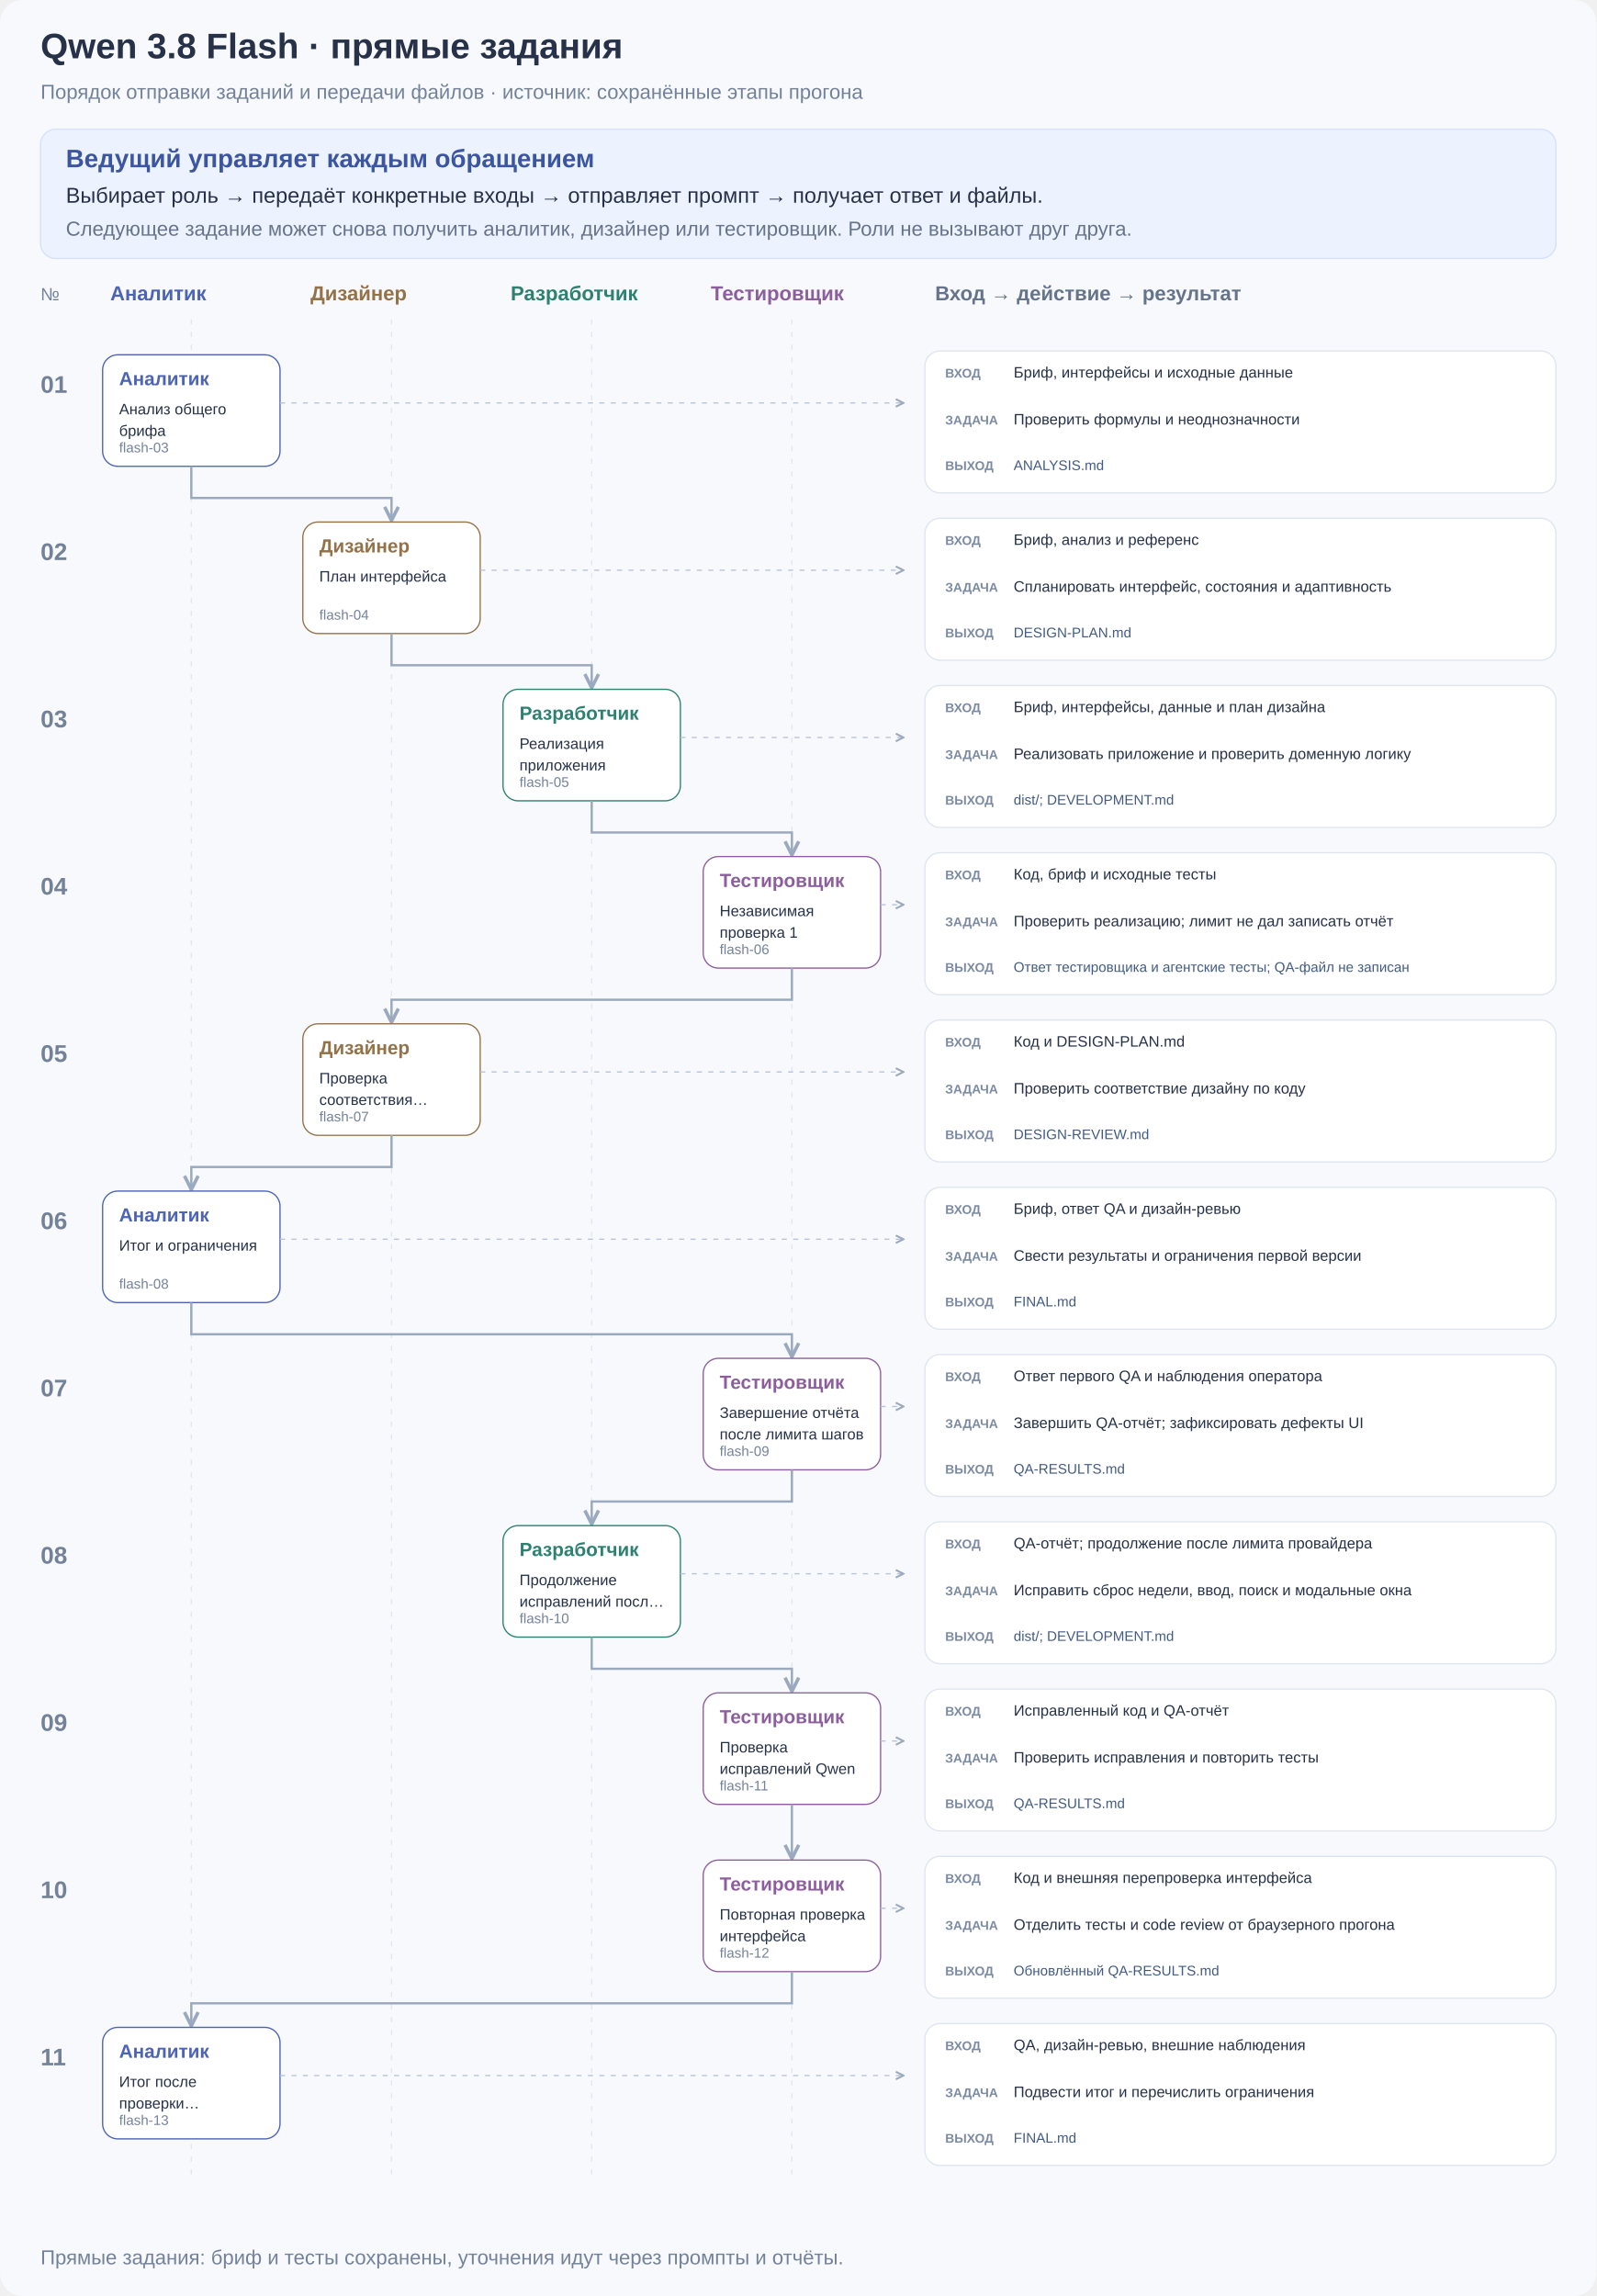
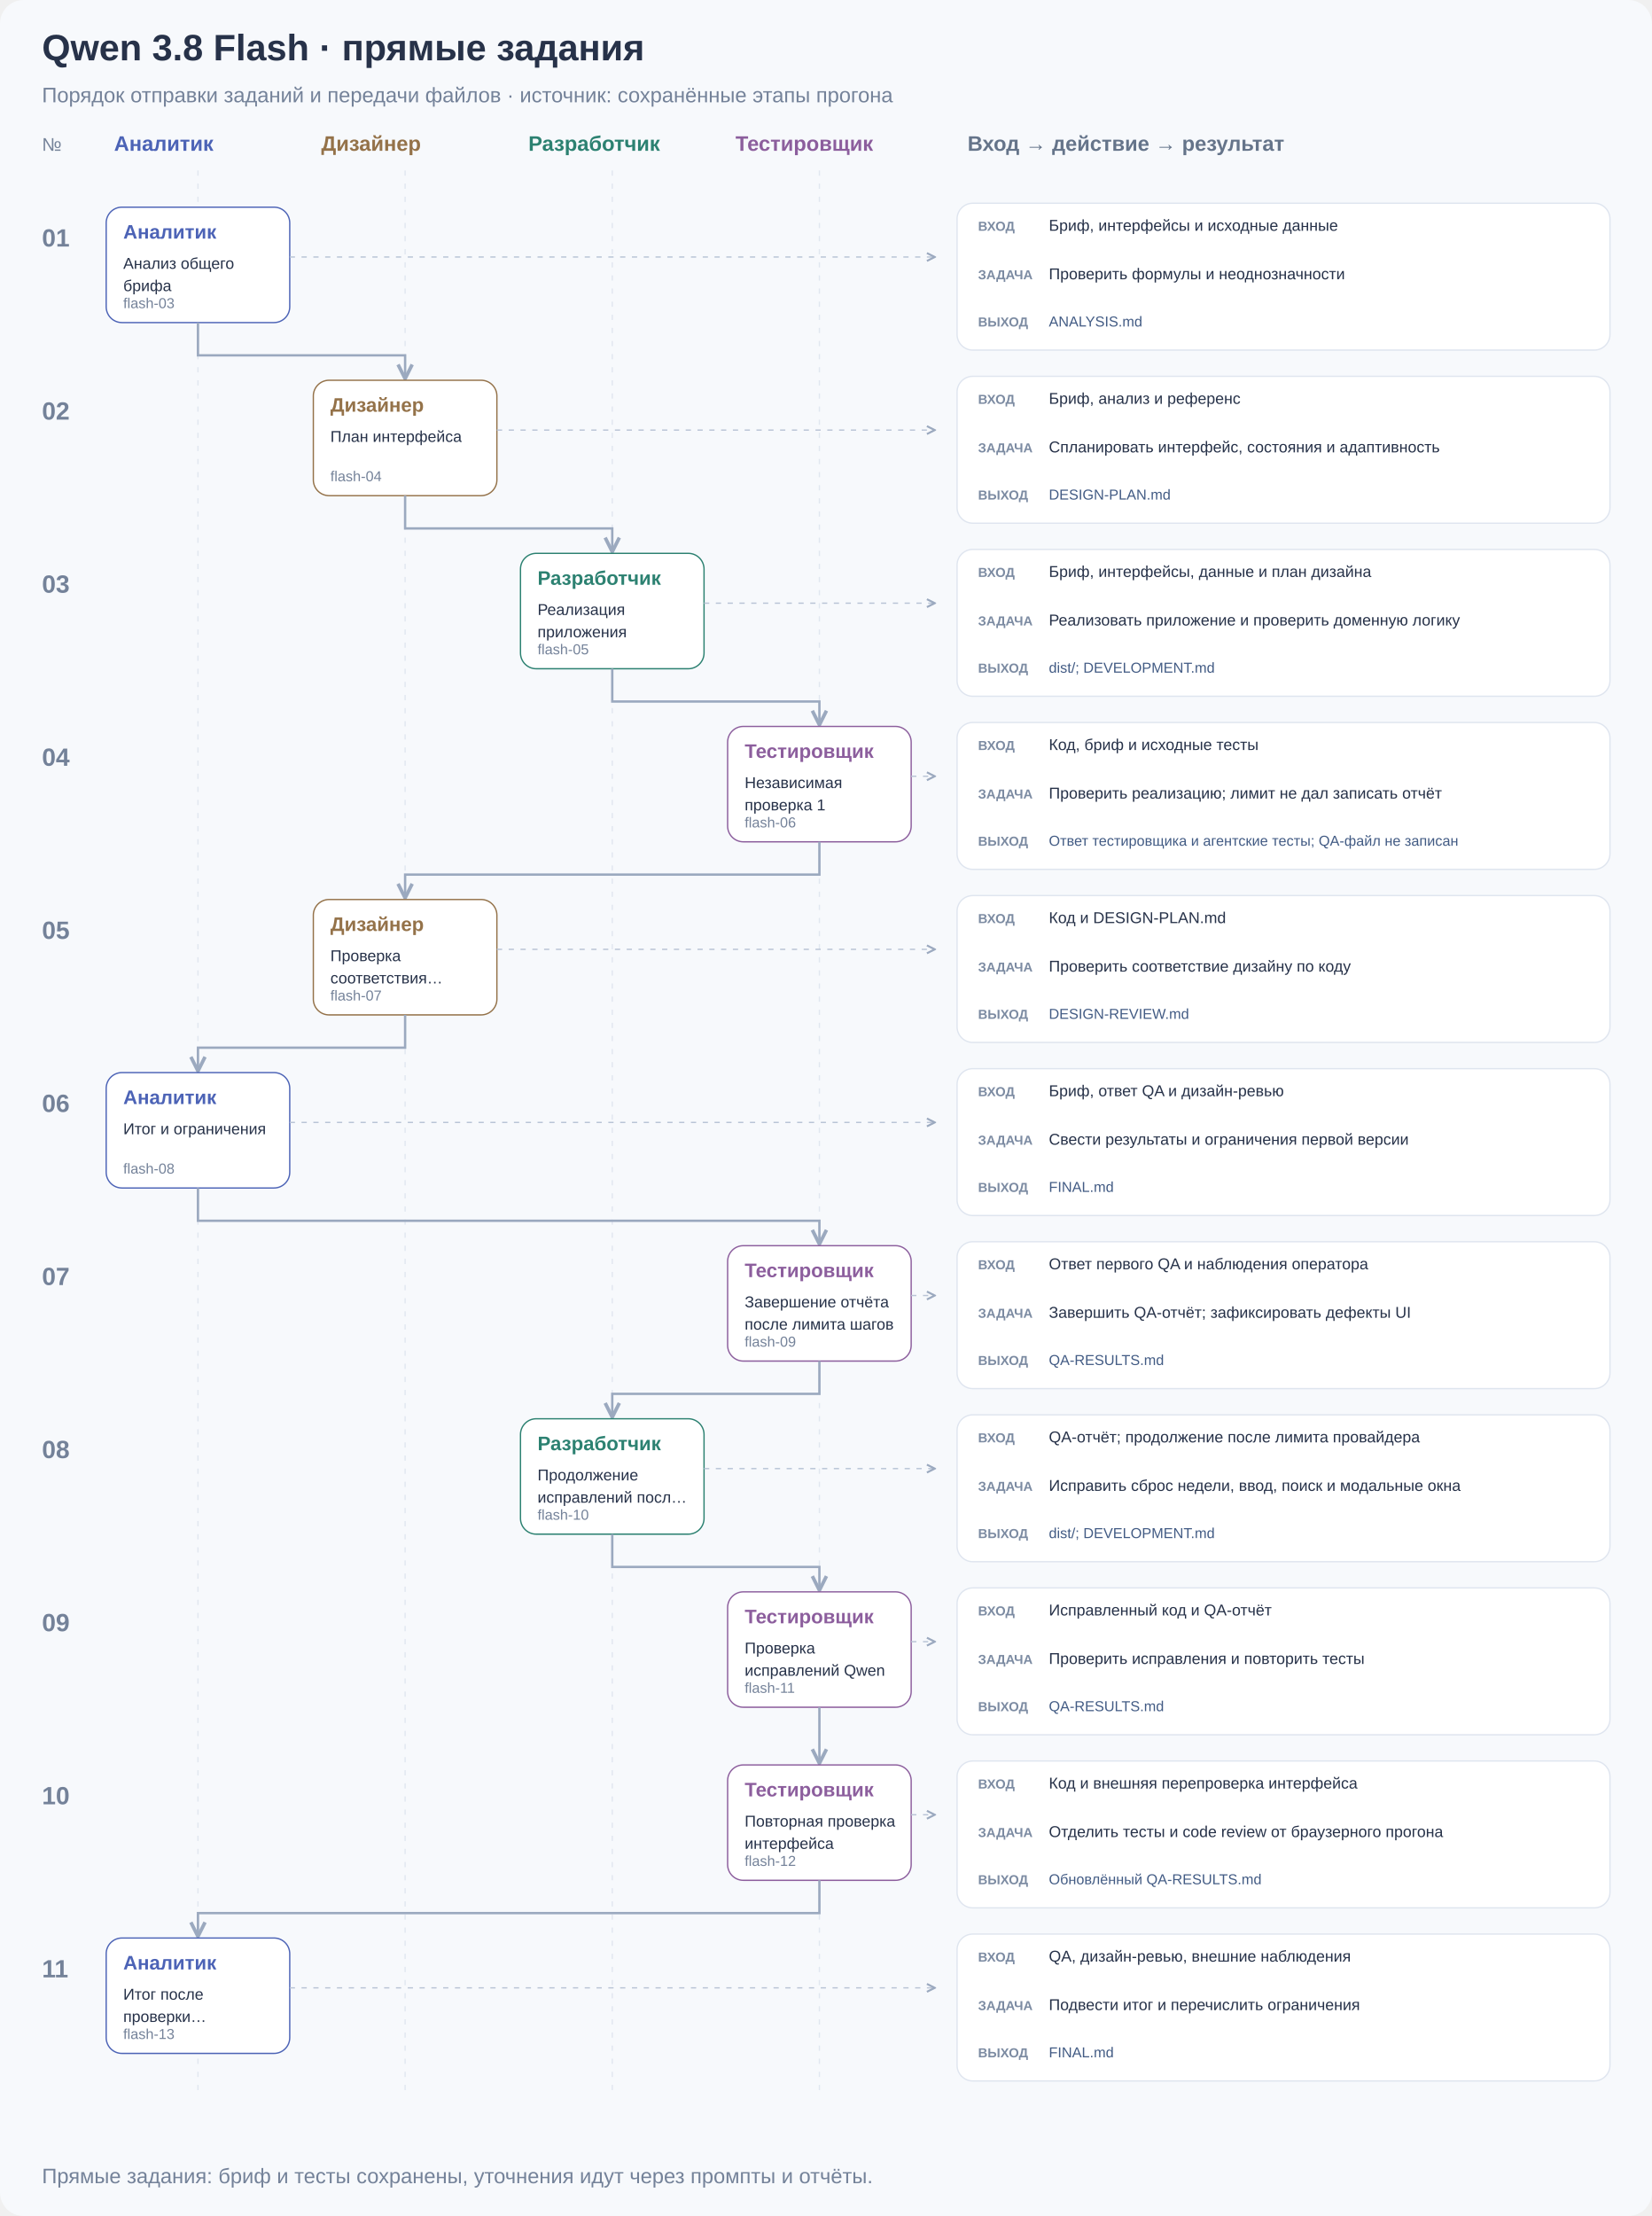
- <svg xmlns="http://www.w3.org/2000/svg" width="1260" height="1812" viewBox="0 0 1260 1812" role="img" aria-labelledby="title desc">
+ <svg xmlns="http://www.w3.org/2000/svg" width="1260" height="1690" viewBox="0 0 1260 1690" role="img" aria-labelledby="title desc">
  <defs>
    <marker id="arrow" markerWidth="8" markerHeight="8" refX="6" refY="4" orient="auto">
      <path d="M1 1 L7 4 L1 7" fill="none" stroke="#9ba9bf" stroke-width="1.5" />
    </marker>
  </defs>
-   <rect width="1260" height="1812" rx="18" fill="#f7f9fc" />
+   <rect width="1260" height="1690" rx="18" fill="#f7f9fc" />
  <g font-family="Segoe UI,Arial,sans-serif">
    <text x="32" y="46" font-size="28" fill="#273249" font-weight="700">Qwen 3.8 Flash · прямые задания</text>
    <text x="32" y="78" font-size="16" fill="#748299" font-weight="400">Порядок отправки заданий и передачи файлов · источник: сохранённые этапы прогона</text>
-     <rect x="32" y="102" width="1196" height="102" rx="12" fill="#edf2ff" stroke="#d7e0fa" />
-     <text x="52" y="132" font-size="20" fill="#3b55a0" font-weight="650">Ведущий управляет каждым обращением</text>
-     <text x="52" y="160" font-size="17" fill="#273249" font-weight="400">Выбирает роль → передаёт конкретные входы → отправляет промпт → получает ответ и файлы.</text>
-     <text x="52" y="186" font-size="16" fill="#65748a" font-weight="400">Следующее задание может снова получить аналитик, дизайнер или тестировщик. Роли не вызывают друг друга.</text>
-     <text x="32" y="237" font-size="14" fill="#748299" font-weight="400">№</text>
-     <text x="87" y="237" font-size="16" fill="#4c63b6" font-weight="650">Аналитик</text>
-     <text x="245" y="237" font-size="16" fill="#947249" font-weight="650">Дизайнер</text>
-     <text x="403" y="237" font-size="16" fill="#2c8171" font-weight="650">Разработчик</text>
-     <text x="561" y="237" font-size="16" fill="#8c5e9d" font-weight="650">Тестировщик</text>
-     <text x="738" y="237" font-size="16" fill="#65748a" font-weight="650">Вход → действие → результат</text>
-     <path d="M151 252 V1720" stroke="#e1e7f0" stroke-dasharray="4 6" />
-     <path d="M309 252 V1720" stroke="#e1e7f0" stroke-dasharray="4 6" />
-     <path d="M467 252 V1720" stroke="#e1e7f0" stroke-dasharray="4 6" />
-     <path d="M625 252 V1720" stroke="#e1e7f0" stroke-dasharray="4 6" />
-     <text x="32" y="310" font-size="19" fill="#748299" font-weight="600">01</text>
-     <rect x="81" y="280" width="140" height="88" rx="12" fill="#ffffff" stroke="#4c63b6" />
-     <text x="94" y="304" font-size="15" fill="#4c63b6" font-weight="650">Аналитик</text>
-     <text x="94" y="327" font-size="12" fill="#273249" font-weight="400">Анализ общего</text>
-     <text x="94" y="344" font-size="12" fill="#273249" font-weight="400">брифа</text>
-     <text x="94" y="357" font-size="11" fill="#748299" font-weight="400">flash-03</text>
-     <path d="M221 318 H712" stroke="#b9c4d6" stroke-dasharray="4 5" marker-end="url(#arrow)" />
-     <rect x="730" y="277" width="498" height="112" rx="12" fill="#ffffff" stroke="#dfe5ef" />
-     <text x="746" y="298" font-size="10" fill="#7c8ba2" font-weight="650">ВХОД</text>
-     <text x="800" y="298" font-size="12" fill="#273249" font-weight="400">Бриф, интерфейсы и исходные данные</text>
-     <text x="746" y="335" font-size="10" fill="#7c8ba2" font-weight="650">ЗАДАЧА</text>
-     <text x="800" y="335" font-size="12" fill="#273249" font-weight="400">Проверить формулы и неоднозначности</text>
-     <text x="746" y="371" font-size="10" fill="#7c8ba2" font-weight="650">ВЫХОД</text>
-     <text x="800" y="371" font-size="11" fill="#425b84" font-weight="400">ANALYSIS.md</text>
-     <path d="M151 368 V393 H309 V409" fill="none" stroke="#9ba9bf" stroke-width="1.8" marker-end="url(#arrow)" />
-     <text x="32" y="442" font-size="19" fill="#748299" font-weight="600">02</text>
-     <rect x="239" y="412" width="140" height="88" rx="12" fill="#ffffff" stroke="#947249" />
-     <text x="252" y="436" font-size="15" fill="#947249" font-weight="650">Дизайнер</text>
-     <text x="252" y="459" font-size="12" fill="#273249" font-weight="400">План интерфейса</text>
-     <text x="252" y="489" font-size="11" fill="#748299" font-weight="400">flash-04</text>
-     <path d="M379 450 H712" stroke="#b9c4d6" stroke-dasharray="4 5" marker-end="url(#arrow)" />
-     <rect x="730" y="409" width="498" height="112" rx="12" fill="#ffffff" stroke="#dfe5ef" />
-     <text x="746" y="430" font-size="10" fill="#7c8ba2" font-weight="650">ВХОД</text>
-     <text x="800" y="430" font-size="12" fill="#273249" font-weight="400">Бриф, анализ и референс</text>
-     <text x="746" y="467" font-size="10" fill="#7c8ba2" font-weight="650">ЗАДАЧА</text>
-     <text x="800" y="467" font-size="12" fill="#273249" font-weight="400">Спланировать интерфейс, состояния и адаптивность</text>
-     <text x="746" y="503" font-size="10" fill="#7c8ba2" font-weight="650">ВЫХОД</text>
-     <text x="800" y="503" font-size="11" fill="#425b84" font-weight="400">DESIGN-PLAN.md</text>
-     <path d="M309 500 V525 H467 V541" fill="none" stroke="#9ba9bf" stroke-width="1.8" marker-end="url(#arrow)" />
-     <text x="32" y="574" font-size="19" fill="#748299" font-weight="600">03</text>
-     <rect x="397" y="544" width="140" height="88" rx="12" fill="#ffffff" stroke="#2c8171" />
-     <text x="410" y="568" font-size="15" fill="#2c8171" font-weight="650">Разработчик</text>
-     <text x="410" y="591" font-size="12" fill="#273249" font-weight="400">Реализация</text>
-     <text x="410" y="608" font-size="12" fill="#273249" font-weight="400">приложения</text>
-     <text x="410" y="621" font-size="11" fill="#748299" font-weight="400">flash-05</text>
-     <path d="M537 582 H712" stroke="#b9c4d6" stroke-dasharray="4 5" marker-end="url(#arrow)" />
-     <rect x="730" y="541" width="498" height="112" rx="12" fill="#ffffff" stroke="#dfe5ef" />
-     <text x="746" y="562" font-size="10" fill="#7c8ba2" font-weight="650">ВХОД</text>
-     <text x="800" y="562" font-size="12" fill="#273249" font-weight="400">Бриф, интерфейсы, данные и план дизайна</text>
-     <text x="746" y="599" font-size="10" fill="#7c8ba2" font-weight="650">ЗАДАЧА</text>
-     <text x="800" y="599" font-size="12" fill="#273249" font-weight="400">Реализовать приложение и проверить доменную логику</text>
-     <text x="746" y="635" font-size="10" fill="#7c8ba2" font-weight="650">ВЫХОД</text>
-     <text x="800" y="635" font-size="11" fill="#425b84" font-weight="400">dist/; DEVELOPMENT.md</text>
-     <path d="M467 632 V657 H625 V673" fill="none" stroke="#9ba9bf" stroke-width="1.8" marker-end="url(#arrow)" />
-     <text x="32" y="706" font-size="19" fill="#748299" font-weight="600">04</text>
-     <rect x="555" y="676" width="140" height="88" rx="12" fill="#ffffff" stroke="#8c5e9d" />
-     <text x="568" y="700" font-size="15" fill="#8c5e9d" font-weight="650">Тестировщик</text>
-     <text x="568" y="723" font-size="12" fill="#273249" font-weight="400">Независимая</text>
-     <text x="568" y="740" font-size="12" fill="#273249" font-weight="400">проверка 1</text>
-     <text x="568" y="753" font-size="11" fill="#748299" font-weight="400">flash-06</text>
-     <path d="M695 714 H712" stroke="#b9c4d6" stroke-dasharray="4 5" marker-end="url(#arrow)" />
-     <rect x="730" y="673" width="498" height="112" rx="12" fill="#ffffff" stroke="#dfe5ef" />
-     <text x="746" y="694" font-size="10" fill="#7c8ba2" font-weight="650">ВХОД</text>
-     <text x="800" y="694" font-size="12" fill="#273249" font-weight="400">Код, бриф и исходные тесты</text>
-     <text x="746" y="731" font-size="10" fill="#7c8ba2" font-weight="650">ЗАДАЧА</text>
-     <text x="800" y="731" font-size="12" fill="#273249" font-weight="400">Проверить реализацию; лимит не дал записать отчёт</text>
-     <text x="746" y="767" font-size="10" fill="#7c8ba2" font-weight="650">ВЫХОД</text>
-     <text x="800" y="767" font-size="11" fill="#425b84" font-weight="400">Ответ тестировщика и агентские тесты; QA-файл не записан</text>
-     <path d="M625 764 V789 H309 V805" fill="none" stroke="#9ba9bf" stroke-width="1.8" marker-end="url(#arrow)" />
-     <text x="32" y="838" font-size="19" fill="#748299" font-weight="600">05</text>
-     <rect x="239" y="808" width="140" height="88" rx="12" fill="#ffffff" stroke="#947249" />
-     <text x="252" y="832" font-size="15" fill="#947249" font-weight="650">Дизайнер</text>
-     <text x="252" y="855" font-size="12" fill="#273249" font-weight="400">Проверка</text>
-     <text x="252" y="872" font-size="12" fill="#273249" font-weight="400">соответствия…</text>
-     <text x="252" y="885" font-size="11" fill="#748299" font-weight="400">flash-07</text>
-     <path d="M379 846 H712" stroke="#b9c4d6" stroke-dasharray="4 5" marker-end="url(#arrow)" />
-     <rect x="730" y="805" width="498" height="112" rx="12" fill="#ffffff" stroke="#dfe5ef" />
-     <text x="746" y="826" font-size="10" fill="#7c8ba2" font-weight="650">ВХОД</text>
-     <text x="800" y="826" font-size="12" fill="#273249" font-weight="400">Код и DESIGN-PLAN.md</text>
-     <text x="746" y="863" font-size="10" fill="#7c8ba2" font-weight="650">ЗАДАЧА</text>
-     <text x="800" y="863" font-size="12" fill="#273249" font-weight="400">Проверить соответствие дизайну по коду</text>
-     <text x="746" y="899" font-size="10" fill="#7c8ba2" font-weight="650">ВЫХОД</text>
-     <text x="800" y="899" font-size="11" fill="#425b84" font-weight="400">DESIGN-REVIEW.md</text>
-     <path d="M309 896 V921 H151 V937" fill="none" stroke="#9ba9bf" stroke-width="1.8" marker-end="url(#arrow)" />
-     <text x="32" y="970" font-size="19" fill="#748299" font-weight="600">06</text>
-     <rect x="81" y="940" width="140" height="88" rx="12" fill="#ffffff" stroke="#4c63b6" />
-     <text x="94" y="964" font-size="15" fill="#4c63b6" font-weight="650">Аналитик</text>
-     <text x="94" y="987" font-size="12" fill="#273249" font-weight="400">Итог и ограничения</text>
-     <text x="94" y="1017" font-size="11" fill="#748299" font-weight="400">flash-08</text>
-     <path d="M221 978 H712" stroke="#b9c4d6" stroke-dasharray="4 5" marker-end="url(#arrow)" />
-     <rect x="730" y="937" width="498" height="112" rx="12" fill="#ffffff" stroke="#dfe5ef" />
-     <text x="746" y="958" font-size="10" fill="#7c8ba2" font-weight="650">ВХОД</text>
-     <text x="800" y="958" font-size="12" fill="#273249" font-weight="400">Бриф, ответ QA и дизайн-ревью</text>
-     <text x="746" y="995" font-size="10" fill="#7c8ba2" font-weight="650">ЗАДАЧА</text>
-     <text x="800" y="995" font-size="12" fill="#273249" font-weight="400">Свести результаты и ограничения первой версии</text>
-     <text x="746" y="1031" font-size="10" fill="#7c8ba2" font-weight="650">ВЫХОД</text>
-     <text x="800" y="1031" font-size="11" fill="#425b84" font-weight="400">FINAL.md</text>
-     <path d="M151 1028 V1053 H625 V1069" fill="none" stroke="#9ba9bf" stroke-width="1.8" marker-end="url(#arrow)" />
-     <text x="32" y="1102" font-size="19" fill="#748299" font-weight="600">07</text>
-     <rect x="555" y="1072" width="140" height="88" rx="12" fill="#ffffff" stroke="#8c5e9d" />
-     <text x="568" y="1096" font-size="15" fill="#8c5e9d" font-weight="650">Тестировщик</text>
-     <text x="568" y="1119" font-size="12" fill="#273249" font-weight="400">Завершение отчёта</text>
-     <text x="568" y="1136" font-size="12" fill="#273249" font-weight="400">после лимита шагов</text>
-     <text x="568" y="1149" font-size="11" fill="#748299" font-weight="400">flash-09</text>
-     <path d="M695 1110 H712" stroke="#b9c4d6" stroke-dasharray="4 5" marker-end="url(#arrow)" />
-     <rect x="730" y="1069" width="498" height="112" rx="12" fill="#ffffff" stroke="#dfe5ef" />
-     <text x="746" y="1090" font-size="10" fill="#7c8ba2" font-weight="650">ВХОД</text>
-     <text x="800" y="1090" font-size="12" fill="#273249" font-weight="400">Ответ первого QA и наблюдения оператора</text>
-     <text x="746" y="1127" font-size="10" fill="#7c8ba2" font-weight="650">ЗАДАЧА</text>
-     <text x="800" y="1127" font-size="12" fill="#273249" font-weight="400">Завершить QA-отчёт; зафиксировать дефекты UI</text>
-     <text x="746" y="1163" font-size="10" fill="#7c8ba2" font-weight="650">ВЫХОД</text>
-     <text x="800" y="1163" font-size="11" fill="#425b84" font-weight="400">QA-RESULTS.md</text>
-     <path d="M625 1160 V1185 H467 V1201" fill="none" stroke="#9ba9bf" stroke-width="1.8" marker-end="url(#arrow)" />
-     <text x="32" y="1234" font-size="19" fill="#748299" font-weight="600">08</text>
-     <rect x="397" y="1204" width="140" height="88" rx="12" fill="#ffffff" stroke="#2c8171" />
-     <text x="410" y="1228" font-size="15" fill="#2c8171" font-weight="650">Разработчик</text>
-     <text x="410" y="1251" font-size="12" fill="#273249" font-weight="400">Продолжение</text>
-     <text x="410" y="1268" font-size="12" fill="#273249" font-weight="400">исправлений посл…</text>
-     <text x="410" y="1281" font-size="11" fill="#748299" font-weight="400">flash-10</text>
-     <path d="M537 1242 H712" stroke="#b9c4d6" stroke-dasharray="4 5" marker-end="url(#arrow)" />
-     <rect x="730" y="1201" width="498" height="112" rx="12" fill="#ffffff" stroke="#dfe5ef" />
-     <text x="746" y="1222" font-size="10" fill="#7c8ba2" font-weight="650">ВХОД</text>
-     <text x="800" y="1222" font-size="12" fill="#273249" font-weight="400">QA-отчёт; продолжение после лимита провайдера</text>
-     <text x="746" y="1259" font-size="10" fill="#7c8ba2" font-weight="650">ЗАДАЧА</text>
-     <text x="800" y="1259" font-size="12" fill="#273249" font-weight="400">Исправить сброс недели, ввод, поиск и модальные окна</text>
-     <text x="746" y="1295" font-size="10" fill="#7c8ba2" font-weight="650">ВЫХОД</text>
-     <text x="800" y="1295" font-size="11" fill="#425b84" font-weight="400">dist/; DEVELOPMENT.md</text>
-     <path d="M467 1292 V1317 H625 V1333" fill="none" stroke="#9ba9bf" stroke-width="1.8" marker-end="url(#arrow)" />
-     <text x="32" y="1366" font-size="19" fill="#748299" font-weight="600">09</text>
-     <rect x="555" y="1336" width="140" height="88" rx="12" fill="#ffffff" stroke="#8c5e9d" />
-     <text x="568" y="1360" font-size="15" fill="#8c5e9d" font-weight="650">Тестировщик</text>
-     <text x="568" y="1383" font-size="12" fill="#273249" font-weight="400">Проверка</text>
-     <text x="568" y="1400" font-size="12" fill="#273249" font-weight="400">исправлений Qwen</text>
-     <text x="568" y="1413" font-size="11" fill="#748299" font-weight="400">flash-11</text>
-     <path d="M695 1374 H712" stroke="#b9c4d6" stroke-dasharray="4 5" marker-end="url(#arrow)" />
-     <rect x="730" y="1333" width="498" height="112" rx="12" fill="#ffffff" stroke="#dfe5ef" />
-     <text x="746" y="1354" font-size="10" fill="#7c8ba2" font-weight="650">ВХОД</text>
-     <text x="800" y="1354" font-size="12" fill="#273249" font-weight="400">Исправленный код и QA-отчёт</text>
-     <text x="746" y="1391" font-size="10" fill="#7c8ba2" font-weight="650">ЗАДАЧА</text>
-     <text x="800" y="1391" font-size="12" fill="#273249" font-weight="400">Проверить исправления и повторить тесты</text>
-     <text x="746" y="1427" font-size="10" fill="#7c8ba2" font-weight="650">ВЫХОД</text>
-     <text x="800" y="1427" font-size="11" fill="#425b84" font-weight="400">QA-RESULTS.md</text>
-     <path d="M625 1424 V1449 H625 V1465" fill="none" stroke="#9ba9bf" stroke-width="1.8" marker-end="url(#arrow)" />
-     <text x="32" y="1498" font-size="19" fill="#748299" font-weight="600">10</text>
-     <rect x="555" y="1468" width="140" height="88" rx="12" fill="#ffffff" stroke="#8c5e9d" />
-     <text x="568" y="1492" font-size="15" fill="#8c5e9d" font-weight="650">Тестировщик</text>
-     <text x="568" y="1515" font-size="12" fill="#273249" font-weight="400">Повторная проверка</text>
-     <text x="568" y="1532" font-size="12" fill="#273249" font-weight="400">интерфейса</text>
-     <text x="568" y="1545" font-size="11" fill="#748299" font-weight="400">flash-12</text>
-     <path d="M695 1506 H712" stroke="#b9c4d6" stroke-dasharray="4 5" marker-end="url(#arrow)" />
-     <rect x="730" y="1465" width="498" height="112" rx="12" fill="#ffffff" stroke="#dfe5ef" />
-     <text x="746" y="1486" font-size="10" fill="#7c8ba2" font-weight="650">ВХОД</text>
-     <text x="800" y="1486" font-size="12" fill="#273249" font-weight="400">Код и внешняя перепроверка интерфейса</text>
-     <text x="746" y="1523" font-size="10" fill="#7c8ba2" font-weight="650">ЗАДАЧА</text>
-     <text x="800" y="1523" font-size="12" fill="#273249" font-weight="400">Отделить тесты и code review от браузерного прогона</text>
-     <text x="746" y="1559" font-size="10" fill="#7c8ba2" font-weight="650">ВЫХОД</text>
-     <text x="800" y="1559" font-size="11" fill="#425b84" font-weight="400">Обновлённый QA-RESULTS.md</text>
-     <path d="M625 1556 V1581 H151 V1597" fill="none" stroke="#9ba9bf" stroke-width="1.8" marker-end="url(#arrow)" />
-     <text x="32" y="1630" font-size="19" fill="#748299" font-weight="600">11</text>
-     <rect x="81" y="1600" width="140" height="88" rx="12" fill="#ffffff" stroke="#4c63b6" />
-     <text x="94" y="1624" font-size="15" fill="#4c63b6" font-weight="650">Аналитик</text>
-     <text x="94" y="1647" font-size="12" fill="#273249" font-weight="400">Итог после</text>
-     <text x="94" y="1664" font-size="12" fill="#273249" font-weight="400">проверки…</text>
-     <text x="94" y="1677" font-size="11" fill="#748299" font-weight="400">flash-13</text>
-     <path d="M221 1638 H712" stroke="#b9c4d6" stroke-dasharray="4 5" marker-end="url(#arrow)" />
-     <rect x="730" y="1597" width="498" height="112" rx="12" fill="#ffffff" stroke="#dfe5ef" />
-     <text x="746" y="1618" font-size="10" fill="#7c8ba2" font-weight="650">ВХОД</text>
-     <text x="800" y="1618" font-size="12" fill="#273249" font-weight="400">QA, дизайн-ревью, внешние наблюдения</text>
-     <text x="746" y="1655" font-size="10" fill="#7c8ba2" font-weight="650">ЗАДАЧА</text>
-     <text x="800" y="1655" font-size="12" fill="#273249" font-weight="400">Подвести итог и перечислить ограничения</text>
-     <text x="746" y="1691" font-size="10" fill="#7c8ba2" font-weight="650">ВЫХОД</text>
-     <text x="800" y="1691" font-size="11" fill="#425b84" font-weight="400">FINAL.md</text>
-     <text x="32" y="1787" font-size="16" fill="#748299" font-weight="400">Прямые задания: бриф и тесты сохранены, уточнения идут через промпты и отчёты.</text>
+     <text x="32" y="115" font-size="14" fill="#748299" font-weight="400">№</text>
+     <text x="87" y="115" font-size="16" fill="#4c63b6" font-weight="650">Аналитик</text>
+     <text x="245" y="115" font-size="16" fill="#947249" font-weight="650">Дизайнер</text>
+     <text x="403" y="115" font-size="16" fill="#2c8171" font-weight="650">Разработчик</text>
+     <text x="561" y="115" font-size="16" fill="#8c5e9d" font-weight="650">Тестировщик</text>
+     <text x="738" y="115" font-size="16" fill="#65748a" font-weight="650">Вход → действие → результат</text>
+     <path d="M151 130 V1598" stroke="#e1e7f0" stroke-dasharray="4 6" />
+     <path d="M309 130 V1598" stroke="#e1e7f0" stroke-dasharray="4 6" />
+     <path d="M467 130 V1598" stroke="#e1e7f0" stroke-dasharray="4 6" />
+     <path d="M625 130 V1598" stroke="#e1e7f0" stroke-dasharray="4 6" />
+     <text x="32" y="188" font-size="19" fill="#748299" font-weight="600">01</text>
+     <rect x="81" y="158" width="140" height="88" rx="12" fill="#ffffff" stroke="#4c63b6" />
+     <text x="94" y="182" font-size="15" fill="#4c63b6" font-weight="650">Аналитик</text>
+     <text x="94" y="205" font-size="12" fill="#273249" font-weight="400">Анализ общего</text>
+     <text x="94" y="222" font-size="12" fill="#273249" font-weight="400">брифа</text>
+     <text x="94" y="235" font-size="11" fill="#748299" font-weight="400">flash-03</text>
+     <path d="M221 196 H712" stroke="#b9c4d6" stroke-dasharray="4 5" marker-end="url(#arrow)" />
+     <rect x="730" y="155" width="498" height="112" rx="12" fill="#ffffff" stroke="#dfe5ef" />
+     <text x="746" y="176" font-size="10" fill="#7c8ba2" font-weight="650">ВХОД</text>
+     <text x="800" y="176" font-size="12" fill="#273249" font-weight="400">Бриф, интерфейсы и исходные данные</text>
+     <text x="746" y="213" font-size="10" fill="#7c8ba2" font-weight="650">ЗАДАЧА</text>
+     <text x="800" y="213" font-size="12" fill="#273249" font-weight="400">Проверить формулы и неоднозначности</text>
+     <text x="746" y="249" font-size="10" fill="#7c8ba2" font-weight="650">ВЫХОД</text>
+     <text x="800" y="249" font-size="11" fill="#425b84" font-weight="400">ANALYSIS.md</text>
+     <path d="M151 246 V271 H309 V287" fill="none" stroke="#9ba9bf" stroke-width="1.8" marker-end="url(#arrow)" />
+     <text x="32" y="320" font-size="19" fill="#748299" font-weight="600">02</text>
+     <rect x="239" y="290" width="140" height="88" rx="12" fill="#ffffff" stroke="#947249" />
+     <text x="252" y="314" font-size="15" fill="#947249" font-weight="650">Дизайнер</text>
+     <text x="252" y="337" font-size="12" fill="#273249" font-weight="400">План интерфейса</text>
+     <text x="252" y="367" font-size="11" fill="#748299" font-weight="400">flash-04</text>
+     <path d="M379 328 H712" stroke="#b9c4d6" stroke-dasharray="4 5" marker-end="url(#arrow)" />
+     <rect x="730" y="287" width="498" height="112" rx="12" fill="#ffffff" stroke="#dfe5ef" />
+     <text x="746" y="308" font-size="10" fill="#7c8ba2" font-weight="650">ВХОД</text>
+     <text x="800" y="308" font-size="12" fill="#273249" font-weight="400">Бриф, анализ и референс</text>
+     <text x="746" y="345" font-size="10" fill="#7c8ba2" font-weight="650">ЗАДАЧА</text>
+     <text x="800" y="345" font-size="12" fill="#273249" font-weight="400">Спланировать интерфейс, состояния и адаптивность</text>
+     <text x="746" y="381" font-size="10" fill="#7c8ba2" font-weight="650">ВЫХОД</text>
+     <text x="800" y="381" font-size="11" fill="#425b84" font-weight="400">DESIGN-PLAN.md</text>
+     <path d="M309 378 V403 H467 V419" fill="none" stroke="#9ba9bf" stroke-width="1.8" marker-end="url(#arrow)" />
+     <text x="32" y="452" font-size="19" fill="#748299" font-weight="600">03</text>
+     <rect x="397" y="422" width="140" height="88" rx="12" fill="#ffffff" stroke="#2c8171" />
+     <text x="410" y="446" font-size="15" fill="#2c8171" font-weight="650">Разработчик</text>
+     <text x="410" y="469" font-size="12" fill="#273249" font-weight="400">Реализация</text>
+     <text x="410" y="486" font-size="12" fill="#273249" font-weight="400">приложения</text>
+     <text x="410" y="499" font-size="11" fill="#748299" font-weight="400">flash-05</text>
+     <path d="M537 460 H712" stroke="#b9c4d6" stroke-dasharray="4 5" marker-end="url(#arrow)" />
+     <rect x="730" y="419" width="498" height="112" rx="12" fill="#ffffff" stroke="#dfe5ef" />
+     <text x="746" y="440" font-size="10" fill="#7c8ba2" font-weight="650">ВХОД</text>
+     <text x="800" y="440" font-size="12" fill="#273249" font-weight="400">Бриф, интерфейсы, данные и план дизайна</text>
+     <text x="746" y="477" font-size="10" fill="#7c8ba2" font-weight="650">ЗАДАЧА</text>
+     <text x="800" y="477" font-size="12" fill="#273249" font-weight="400">Реализовать приложение и проверить доменную логику</text>
+     <text x="746" y="513" font-size="10" fill="#7c8ba2" font-weight="650">ВЫХОД</text>
+     <text x="800" y="513" font-size="11" fill="#425b84" font-weight="400">dist/; DEVELOPMENT.md</text>
+     <path d="M467 510 V535 H625 V551" fill="none" stroke="#9ba9bf" stroke-width="1.8" marker-end="url(#arrow)" />
+     <text x="32" y="584" font-size="19" fill="#748299" font-weight="600">04</text>
+     <rect x="555" y="554" width="140" height="88" rx="12" fill="#ffffff" stroke="#8c5e9d" />
+     <text x="568" y="578" font-size="15" fill="#8c5e9d" font-weight="650">Тестировщик</text>
+     <text x="568" y="601" font-size="12" fill="#273249" font-weight="400">Независимая</text>
+     <text x="568" y="618" font-size="12" fill="#273249" font-weight="400">проверка 1</text>
+     <text x="568" y="631" font-size="11" fill="#748299" font-weight="400">flash-06</text>
+     <path d="M695 592 H712" stroke="#b9c4d6" stroke-dasharray="4 5" marker-end="url(#arrow)" />
+     <rect x="730" y="551" width="498" height="112" rx="12" fill="#ffffff" stroke="#dfe5ef" />
+     <text x="746" y="572" font-size="10" fill="#7c8ba2" font-weight="650">ВХОД</text>
+     <text x="800" y="572" font-size="12" fill="#273249" font-weight="400">Код, бриф и исходные тесты</text>
+     <text x="746" y="609" font-size="10" fill="#7c8ba2" font-weight="650">ЗАДАЧА</text>
+     <text x="800" y="609" font-size="12" fill="#273249" font-weight="400">Проверить реализацию; лимит не дал записать отчёт</text>
+     <text x="746" y="645" font-size="10" fill="#7c8ba2" font-weight="650">ВЫХОД</text>
+     <text x="800" y="645" font-size="11" fill="#425b84" font-weight="400">Ответ тестировщика и агентские тесты; QA-файл не записан</text>
+     <path d="M625 642 V667 H309 V683" fill="none" stroke="#9ba9bf" stroke-width="1.8" marker-end="url(#arrow)" />
+     <text x="32" y="716" font-size="19" fill="#748299" font-weight="600">05</text>
+     <rect x="239" y="686" width="140" height="88" rx="12" fill="#ffffff" stroke="#947249" />
+     <text x="252" y="710" font-size="15" fill="#947249" font-weight="650">Дизайнер</text>
+     <text x="252" y="733" font-size="12" fill="#273249" font-weight="400">Проверка</text>
+     <text x="252" y="750" font-size="12" fill="#273249" font-weight="400">соответствия…</text>
+     <text x="252" y="763" font-size="11" fill="#748299" font-weight="400">flash-07</text>
+     <path d="M379 724 H712" stroke="#b9c4d6" stroke-dasharray="4 5" marker-end="url(#arrow)" />
+     <rect x="730" y="683" width="498" height="112" rx="12" fill="#ffffff" stroke="#dfe5ef" />
+     <text x="746" y="704" font-size="10" fill="#7c8ba2" font-weight="650">ВХОД</text>
+     <text x="800" y="704" font-size="12" fill="#273249" font-weight="400">Код и DESIGN-PLAN.md</text>
+     <text x="746" y="741" font-size="10" fill="#7c8ba2" font-weight="650">ЗАДАЧА</text>
+     <text x="800" y="741" font-size="12" fill="#273249" font-weight="400">Проверить соответствие дизайну по коду</text>
+     <text x="746" y="777" font-size="10" fill="#7c8ba2" font-weight="650">ВЫХОД</text>
+     <text x="800" y="777" font-size="11" fill="#425b84" font-weight="400">DESIGN-REVIEW.md</text>
+     <path d="M309 774 V799 H151 V815" fill="none" stroke="#9ba9bf" stroke-width="1.8" marker-end="url(#arrow)" />
+     <text x="32" y="848" font-size="19" fill="#748299" font-weight="600">06</text>
+     <rect x="81" y="818" width="140" height="88" rx="12" fill="#ffffff" stroke="#4c63b6" />
+     <text x="94" y="842" font-size="15" fill="#4c63b6" font-weight="650">Аналитик</text>
+     <text x="94" y="865" font-size="12" fill="#273249" font-weight="400">Итог и ограничения</text>
+     <text x="94" y="895" font-size="11" fill="#748299" font-weight="400">flash-08</text>
+     <path d="M221 856 H712" stroke="#b9c4d6" stroke-dasharray="4 5" marker-end="url(#arrow)" />
+     <rect x="730" y="815" width="498" height="112" rx="12" fill="#ffffff" stroke="#dfe5ef" />
+     <text x="746" y="836" font-size="10" fill="#7c8ba2" font-weight="650">ВХОД</text>
+     <text x="800" y="836" font-size="12" fill="#273249" font-weight="400">Бриф, ответ QA и дизайн-ревью</text>
+     <text x="746" y="873" font-size="10" fill="#7c8ba2" font-weight="650">ЗАДАЧА</text>
+     <text x="800" y="873" font-size="12" fill="#273249" font-weight="400">Свести результаты и ограничения первой версии</text>
+     <text x="746" y="909" font-size="10" fill="#7c8ba2" font-weight="650">ВЫХОД</text>
+     <text x="800" y="909" font-size="11" fill="#425b84" font-weight="400">FINAL.md</text>
+     <path d="M151 906 V931 H625 V947" fill="none" stroke="#9ba9bf" stroke-width="1.8" marker-end="url(#arrow)" />
+     <text x="32" y="980" font-size="19" fill="#748299" font-weight="600">07</text>
+     <rect x="555" y="950" width="140" height="88" rx="12" fill="#ffffff" stroke="#8c5e9d" />
+     <text x="568" y="974" font-size="15" fill="#8c5e9d" font-weight="650">Тестировщик</text>
+     <text x="568" y="997" font-size="12" fill="#273249" font-weight="400">Завершение отчёта</text>
+     <text x="568" y="1014" font-size="12" fill="#273249" font-weight="400">после лимита шагов</text>
+     <text x="568" y="1027" font-size="11" fill="#748299" font-weight="400">flash-09</text>
+     <path d="M695 988 H712" stroke="#b9c4d6" stroke-dasharray="4 5" marker-end="url(#arrow)" />
+     <rect x="730" y="947" width="498" height="112" rx="12" fill="#ffffff" stroke="#dfe5ef" />
+     <text x="746" y="968" font-size="10" fill="#7c8ba2" font-weight="650">ВХОД</text>
+     <text x="800" y="968" font-size="12" fill="#273249" font-weight="400">Ответ первого QA и наблюдения оператора</text>
+     <text x="746" y="1005" font-size="10" fill="#7c8ba2" font-weight="650">ЗАДАЧА</text>
+     <text x="800" y="1005" font-size="12" fill="#273249" font-weight="400">Завершить QA-отчёт; зафиксировать дефекты UI</text>
+     <text x="746" y="1041" font-size="10" fill="#7c8ba2" font-weight="650">ВЫХОД</text>
+     <text x="800" y="1041" font-size="11" fill="#425b84" font-weight="400">QA-RESULTS.md</text>
+     <path d="M625 1038 V1063 H467 V1079" fill="none" stroke="#9ba9bf" stroke-width="1.8" marker-end="url(#arrow)" />
+     <text x="32" y="1112" font-size="19" fill="#748299" font-weight="600">08</text>
+     <rect x="397" y="1082" width="140" height="88" rx="12" fill="#ffffff" stroke="#2c8171" />
+     <text x="410" y="1106" font-size="15" fill="#2c8171" font-weight="650">Разработчик</text>
+     <text x="410" y="1129" font-size="12" fill="#273249" font-weight="400">Продолжение</text>
+     <text x="410" y="1146" font-size="12" fill="#273249" font-weight="400">исправлений посл…</text>
+     <text x="410" y="1159" font-size="11" fill="#748299" font-weight="400">flash-10</text>
+     <path d="M537 1120 H712" stroke="#b9c4d6" stroke-dasharray="4 5" marker-end="url(#arrow)" />
+     <rect x="730" y="1079" width="498" height="112" rx="12" fill="#ffffff" stroke="#dfe5ef" />
+     <text x="746" y="1100" font-size="10" fill="#7c8ba2" font-weight="650">ВХОД</text>
+     <text x="800" y="1100" font-size="12" fill="#273249" font-weight="400">QA-отчёт; продолжение после лимита провайдера</text>
+     <text x="746" y="1137" font-size="10" fill="#7c8ba2" font-weight="650">ЗАДАЧА</text>
+     <text x="800" y="1137" font-size="12" fill="#273249" font-weight="400">Исправить сброс недели, ввод, поиск и модальные окна</text>
+     <text x="746" y="1173" font-size="10" fill="#7c8ba2" font-weight="650">ВЫХОД</text>
+     <text x="800" y="1173" font-size="11" fill="#425b84" font-weight="400">dist/; DEVELOPMENT.md</text>
+     <path d="M467 1170 V1195 H625 V1211" fill="none" stroke="#9ba9bf" stroke-width="1.8" marker-end="url(#arrow)" />
+     <text x="32" y="1244" font-size="19" fill="#748299" font-weight="600">09</text>
+     <rect x="555" y="1214" width="140" height="88" rx="12" fill="#ffffff" stroke="#8c5e9d" />
+     <text x="568" y="1238" font-size="15" fill="#8c5e9d" font-weight="650">Тестировщик</text>
+     <text x="568" y="1261" font-size="12" fill="#273249" font-weight="400">Проверка</text>
+     <text x="568" y="1278" font-size="12" fill="#273249" font-weight="400">исправлений Qwen</text>
+     <text x="568" y="1291" font-size="11" fill="#748299" font-weight="400">flash-11</text>
+     <path d="M695 1252 H712" stroke="#b9c4d6" stroke-dasharray="4 5" marker-end="url(#arrow)" />
+     <rect x="730" y="1211" width="498" height="112" rx="12" fill="#ffffff" stroke="#dfe5ef" />
+     <text x="746" y="1232" font-size="10" fill="#7c8ba2" font-weight="650">ВХОД</text>
+     <text x="800" y="1232" font-size="12" fill="#273249" font-weight="400">Исправленный код и QA-отчёт</text>
+     <text x="746" y="1269" font-size="10" fill="#7c8ba2" font-weight="650">ЗАДАЧА</text>
+     <text x="800" y="1269" font-size="12" fill="#273249" font-weight="400">Проверить исправления и повторить тесты</text>
+     <text x="746" y="1305" font-size="10" fill="#7c8ba2" font-weight="650">ВЫХОД</text>
+     <text x="800" y="1305" font-size="11" fill="#425b84" font-weight="400">QA-RESULTS.md</text>
+     <path d="M625 1302 V1327 H625 V1343" fill="none" stroke="#9ba9bf" stroke-width="1.8" marker-end="url(#arrow)" />
+     <text x="32" y="1376" font-size="19" fill="#748299" font-weight="600">10</text>
+     <rect x="555" y="1346" width="140" height="88" rx="12" fill="#ffffff" stroke="#8c5e9d" />
+     <text x="568" y="1370" font-size="15" fill="#8c5e9d" font-weight="650">Тестировщик</text>
+     <text x="568" y="1393" font-size="12" fill="#273249" font-weight="400">Повторная проверка</text>
+     <text x="568" y="1410" font-size="12" fill="#273249" font-weight="400">интерфейса</text>
+     <text x="568" y="1423" font-size="11" fill="#748299" font-weight="400">flash-12</text>
+     <path d="M695 1384 H712" stroke="#b9c4d6" stroke-dasharray="4 5" marker-end="url(#arrow)" />
+     <rect x="730" y="1343" width="498" height="112" rx="12" fill="#ffffff" stroke="#dfe5ef" />
+     <text x="746" y="1364" font-size="10" fill="#7c8ba2" font-weight="650">ВХОД</text>
+     <text x="800" y="1364" font-size="12" fill="#273249" font-weight="400">Код и внешняя перепроверка интерфейса</text>
+     <text x="746" y="1401" font-size="10" fill="#7c8ba2" font-weight="650">ЗАДАЧА</text>
+     <text x="800" y="1401" font-size="12" fill="#273249" font-weight="400">Отделить тесты и code review от браузерного прогона</text>
+     <text x="746" y="1437" font-size="10" fill="#7c8ba2" font-weight="650">ВЫХОД</text>
+     <text x="800" y="1437" font-size="11" fill="#425b84" font-weight="400">Обновлённый QA-RESULTS.md</text>
+     <path d="M625 1434 V1459 H151 V1475" fill="none" stroke="#9ba9bf" stroke-width="1.8" marker-end="url(#arrow)" />
+     <text x="32" y="1508" font-size="19" fill="#748299" font-weight="600">11</text>
+     <rect x="81" y="1478" width="140" height="88" rx="12" fill="#ffffff" stroke="#4c63b6" />
+     <text x="94" y="1502" font-size="15" fill="#4c63b6" font-weight="650">Аналитик</text>
+     <text x="94" y="1525" font-size="12" fill="#273249" font-weight="400">Итог после</text>
+     <text x="94" y="1542" font-size="12" fill="#273249" font-weight="400">проверки…</text>
+     <text x="94" y="1555" font-size="11" fill="#748299" font-weight="400">flash-13</text>
+     <path d="M221 1516 H712" stroke="#b9c4d6" stroke-dasharray="4 5" marker-end="url(#arrow)" />
+     <rect x="730" y="1475" width="498" height="112" rx="12" fill="#ffffff" stroke="#dfe5ef" />
+     <text x="746" y="1496" font-size="10" fill="#7c8ba2" font-weight="650">ВХОД</text>
+     <text x="800" y="1496" font-size="12" fill="#273249" font-weight="400">QA, дизайн-ревью, внешние наблюдения</text>
+     <text x="746" y="1533" font-size="10" fill="#7c8ba2" font-weight="650">ЗАДАЧА</text>
+     <text x="800" y="1533" font-size="12" fill="#273249" font-weight="400">Подвести итог и перечислить ограничения</text>
+     <text x="746" y="1569" font-size="10" fill="#7c8ba2" font-weight="650">ВЫХОД</text>
+     <text x="800" y="1569" font-size="11" fill="#425b84" font-weight="400">FINAL.md</text>
+     <text x="32" y="1665" font-size="16" fill="#748299" font-weight="400">Прямые задания: бриф и тесты сохранены, уточнения идут через промпты и отчёты.</text>
  </g>
</svg>
